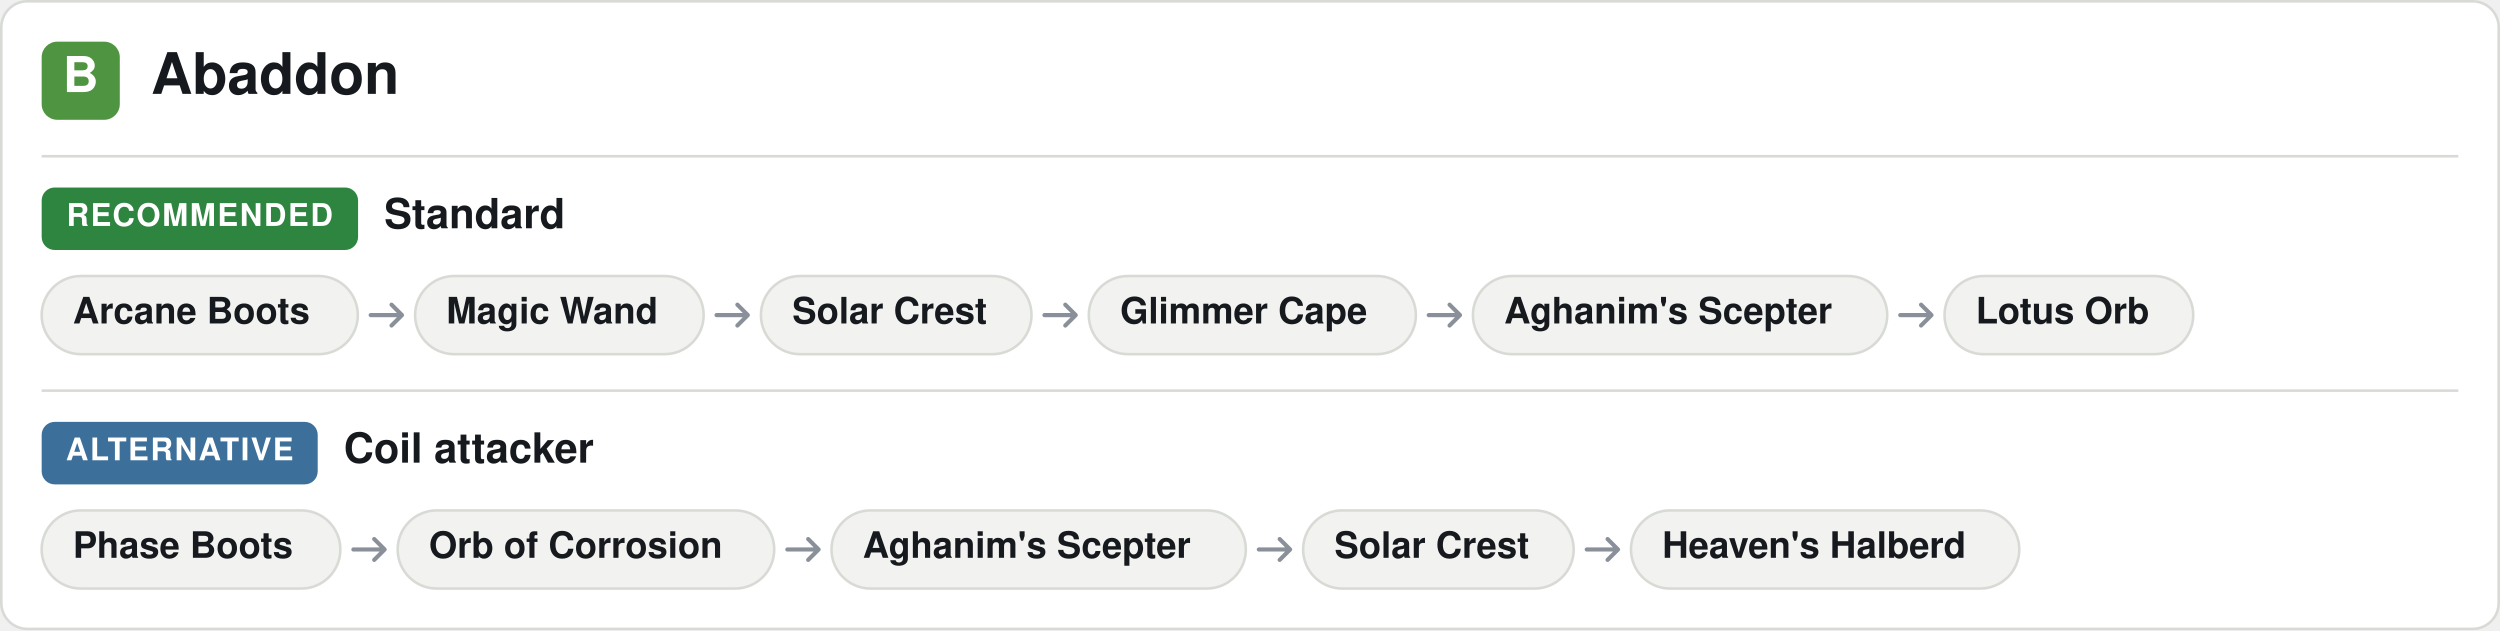
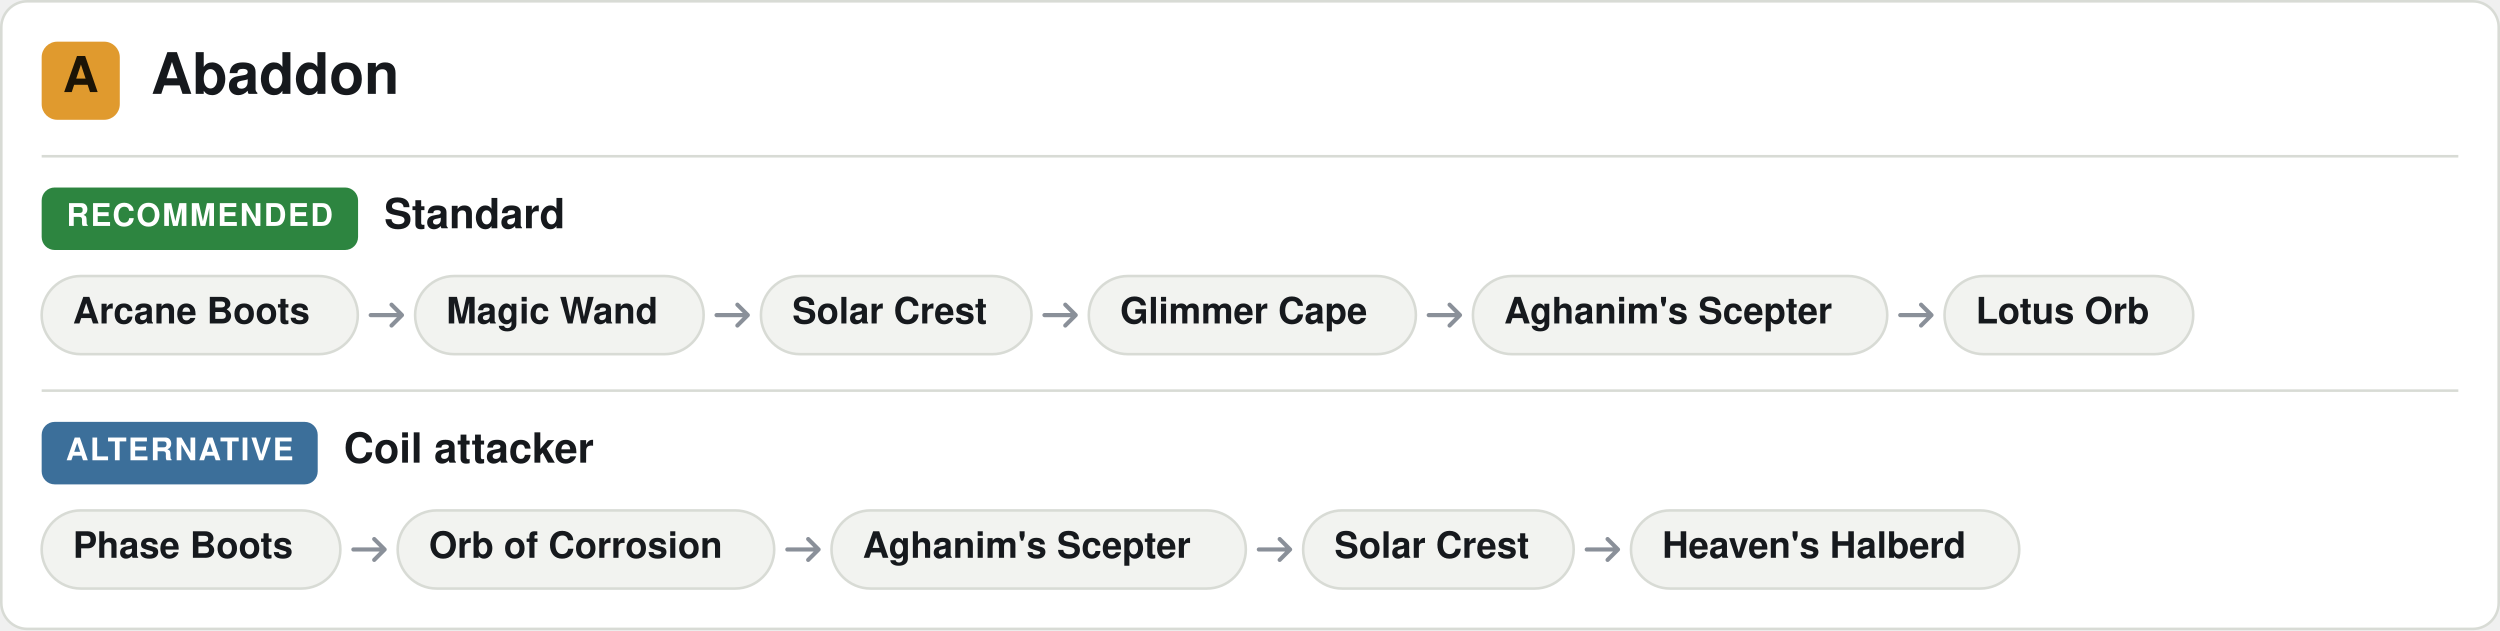
<svg xmlns="http://www.w3.org/2000/svg" viewBox="0 0 960 242" width="960" height="242" role="img" aria-label="Abaddon builds for patch 7.42">
  <style>
.card{fill:#ffffff;stroke:#d8dbd5}
.pill{fill:#f2f3f0;stroke:#d8dbd5}
.ink{fill:#16191d}
.muted{fill:#5b6168}
.sep{stroke:#d8dbd5}
.up{fill:#2d8540}.down{fill:#b8352a}.steady{fill:#687079}.rework{fill:#7448ab}
.rec{fill:#2d8540}.alt{fill:#3c6f9a}
.arrow{stroke:#8a9099;fill:none}
@media (prefers-color-scheme: dark){
.card{fill:#1a1d22;stroke:#2b3037}
.pill{fill:#111317;stroke:#2b3037}
.ink{fill:#e6e8eb}
.muted{fill:#9ba2ab}
.sep{stroke:#2b3037}
.up{fill:#5cc46f}.down{fill:#ef6c60}.steady{fill:#9ba2ab}.rework{fill:#ad8ae3}
.rec{fill:#3f9a52}.alt{fill:#4f88b8}
.arrow{stroke:#6f767f}
}
text{font-family:'Segoe UI',Helvetica,Arial,sans-serif;font-weight:700}
</style>
  <rect class="card" x="0.5" y="0.5" width="959" height="241" rx="10" />
-   <rect x="16" y="16" width="30" height="30" rx="6" fill="#4f9440" />
-   <text x="31" y="31" fill="#ffffff" font-size="19" text-anchor="middle" dominant-baseline="central">B</text>
+   <rect x="16" y="16" width="30" height="30" rx="6" fill="#e09a2e" />
+   <text x="31" y="31" fill="#1c1406" font-size="19" text-anchor="middle" dominant-baseline="central">A</text>
  <text class="ink" x="58" y="31" font-size="22" dominant-baseline="central">Abaddon</text>
  <line class="sep" x1="16" x2="944" y1="60" y2="60" />
  <rect class="rec" x="16" y="72" width="121.5" height="24" rx="5" />
  <text x="76.7" y="84" fill="#ffffff" font-size="12" letter-spacing="0.6" text-anchor="middle" dominant-baseline="central">RECOMMENDED</text>
  <text class="ink" x="147.5" y="84" font-size="16" dominant-baseline="central">Standard</text>
  <rect class="pill" x="16.0" y="106" width="121.4" height="30" rx="15.0" />
  <text class="ink" x="28.0" y="121.0" font-size="14" dominant-baseline="central">Arcane Boots</text>
  <path class="arrow" stroke-width="1.6" stroke-linecap="round" stroke-linejoin="round" d="M142.353,121.0 H154.353 M150.353,117.0 L154.353,121.0 L150.353,125.0" />
  <rect class="pill" x="159.4" y="106" width="110.8" height="30" rx="15.0" />
  <text class="ink" x="171.4" y="121.0" font-size="14" dominant-baseline="central">Magic Wand</text>
  <path class="arrow" stroke-width="1.6" stroke-linecap="round" stroke-linejoin="round" d="M275.157,121.0 H287.157 M283.157,117.0 L287.157,121.0 L283.157,125.0" />
  <rect class="pill" x="292.2" y="106" width="103.9" height="30" rx="15.0" />
  <text class="ink" x="304.2" y="121.0" font-size="14" dominant-baseline="central">Solar Crest</text>
  <path class="arrow" stroke-width="1.6" stroke-linecap="round" stroke-linejoin="round" d="M401.073,121.0 H413.073 M409.073,117.0 L413.073,121.0 L409.073,125.0" />
  <rect class="pill" x="418.1" y="106" width="125.6" height="30" rx="15.0" />
  <text class="ink" x="430.1" y="121.0" font-size="14" dominant-baseline="central">Glimmer Cape</text>
  <path class="arrow" stroke-width="1.6" stroke-linecap="round" stroke-linejoin="round" d="M548.639,121.0 H560.639 M556.639,117.0 L560.639,121.0 L556.639,125.0" />
  <rect class="pill" x="565.6" y="106" width="159.1" height="30" rx="15.0" />
  <text class="ink" x="577.6" y="121.0" font-size="14" dominant-baseline="central">Aghanim's Scepter</text>
  <path class="arrow" stroke-width="1.6" stroke-linecap="round" stroke-linejoin="round" d="M729.693,121.0 H741.693 M737.693,117.0 L741.693,121.0 L737.693,125.0" />
  <rect class="pill" x="746.7" y="106" width="95.5" height="30" rx="15.0" />
  <text class="ink" x="758.7" y="121.0" font-size="14" dominant-baseline="central">Lotus Orb</text>
  <line class="sep" x1="16" x2="944" y1="150" y2="150" />
  <rect class="alt" x="16" y="162" width="106.0" height="24" rx="5" />
  <text x="69.0" y="174" fill="#ffffff" font-size="12" letter-spacing="0.6" text-anchor="middle" dominant-baseline="central">ALTERNATIVE</text>
  <text class="ink" x="132.0" y="174" font-size="16" dominant-baseline="central">Coil attacker</text>
  <rect class="pill" x="16.0" y="196" width="114.7" height="30" rx="15.0" />
  <text class="ink" x="28.0" y="211.0" font-size="14" dominant-baseline="central">Phase Boots</text>
  <path class="arrow" stroke-width="1.6" stroke-linecap="round" stroke-linejoin="round" d="M135.699,211.0 H147.699 M143.699,207.0 L147.699,211.0 L143.699,215.0" />
  <rect class="pill" x="152.7" y="196" width="144.6" height="30" rx="15.0" />
  <text class="ink" x="164.7" y="211.0" font-size="14" dominant-baseline="central">Orb of Corrosion</text>
  <path class="arrow" stroke-width="1.6" stroke-linecap="round" stroke-linejoin="round" d="M302.342,211.0 H314.342 M310.342,207.0 L314.342,211.0 L310.342,215.0" />
  <rect class="pill" x="319.3" y="196" width="159.1" height="30" rx="15.0" />
  <text class="ink" x="331.3" y="211.0" font-size="14" dominant-baseline="central">Aghanim's Scepter</text>
  <path class="arrow" stroke-width="1.6" stroke-linecap="round" stroke-linejoin="round" d="M483.396,211.0 H495.396 M491.396,207.0 L495.396,211.0 L491.396,215.0" />
  <rect class="pill" x="500.4" y="196" width="103.9" height="30" rx="15.0" />
  <text class="ink" x="512.4" y="211.0" font-size="14" dominant-baseline="central">Solar Crest</text>
  <path class="arrow" stroke-width="1.6" stroke-linecap="round" stroke-linejoin="round" d="M609.311,211.0 H621.311 M617.311,207.0 L621.311,211.0 L617.311,215.0" />
  <rect class="pill" x="626.3" y="196" width="149.1" height="30" rx="15.0" />
  <text class="ink" x="638.3" y="211.0" font-size="14" dominant-baseline="central">Heaven's Halberd</text>
</svg>
